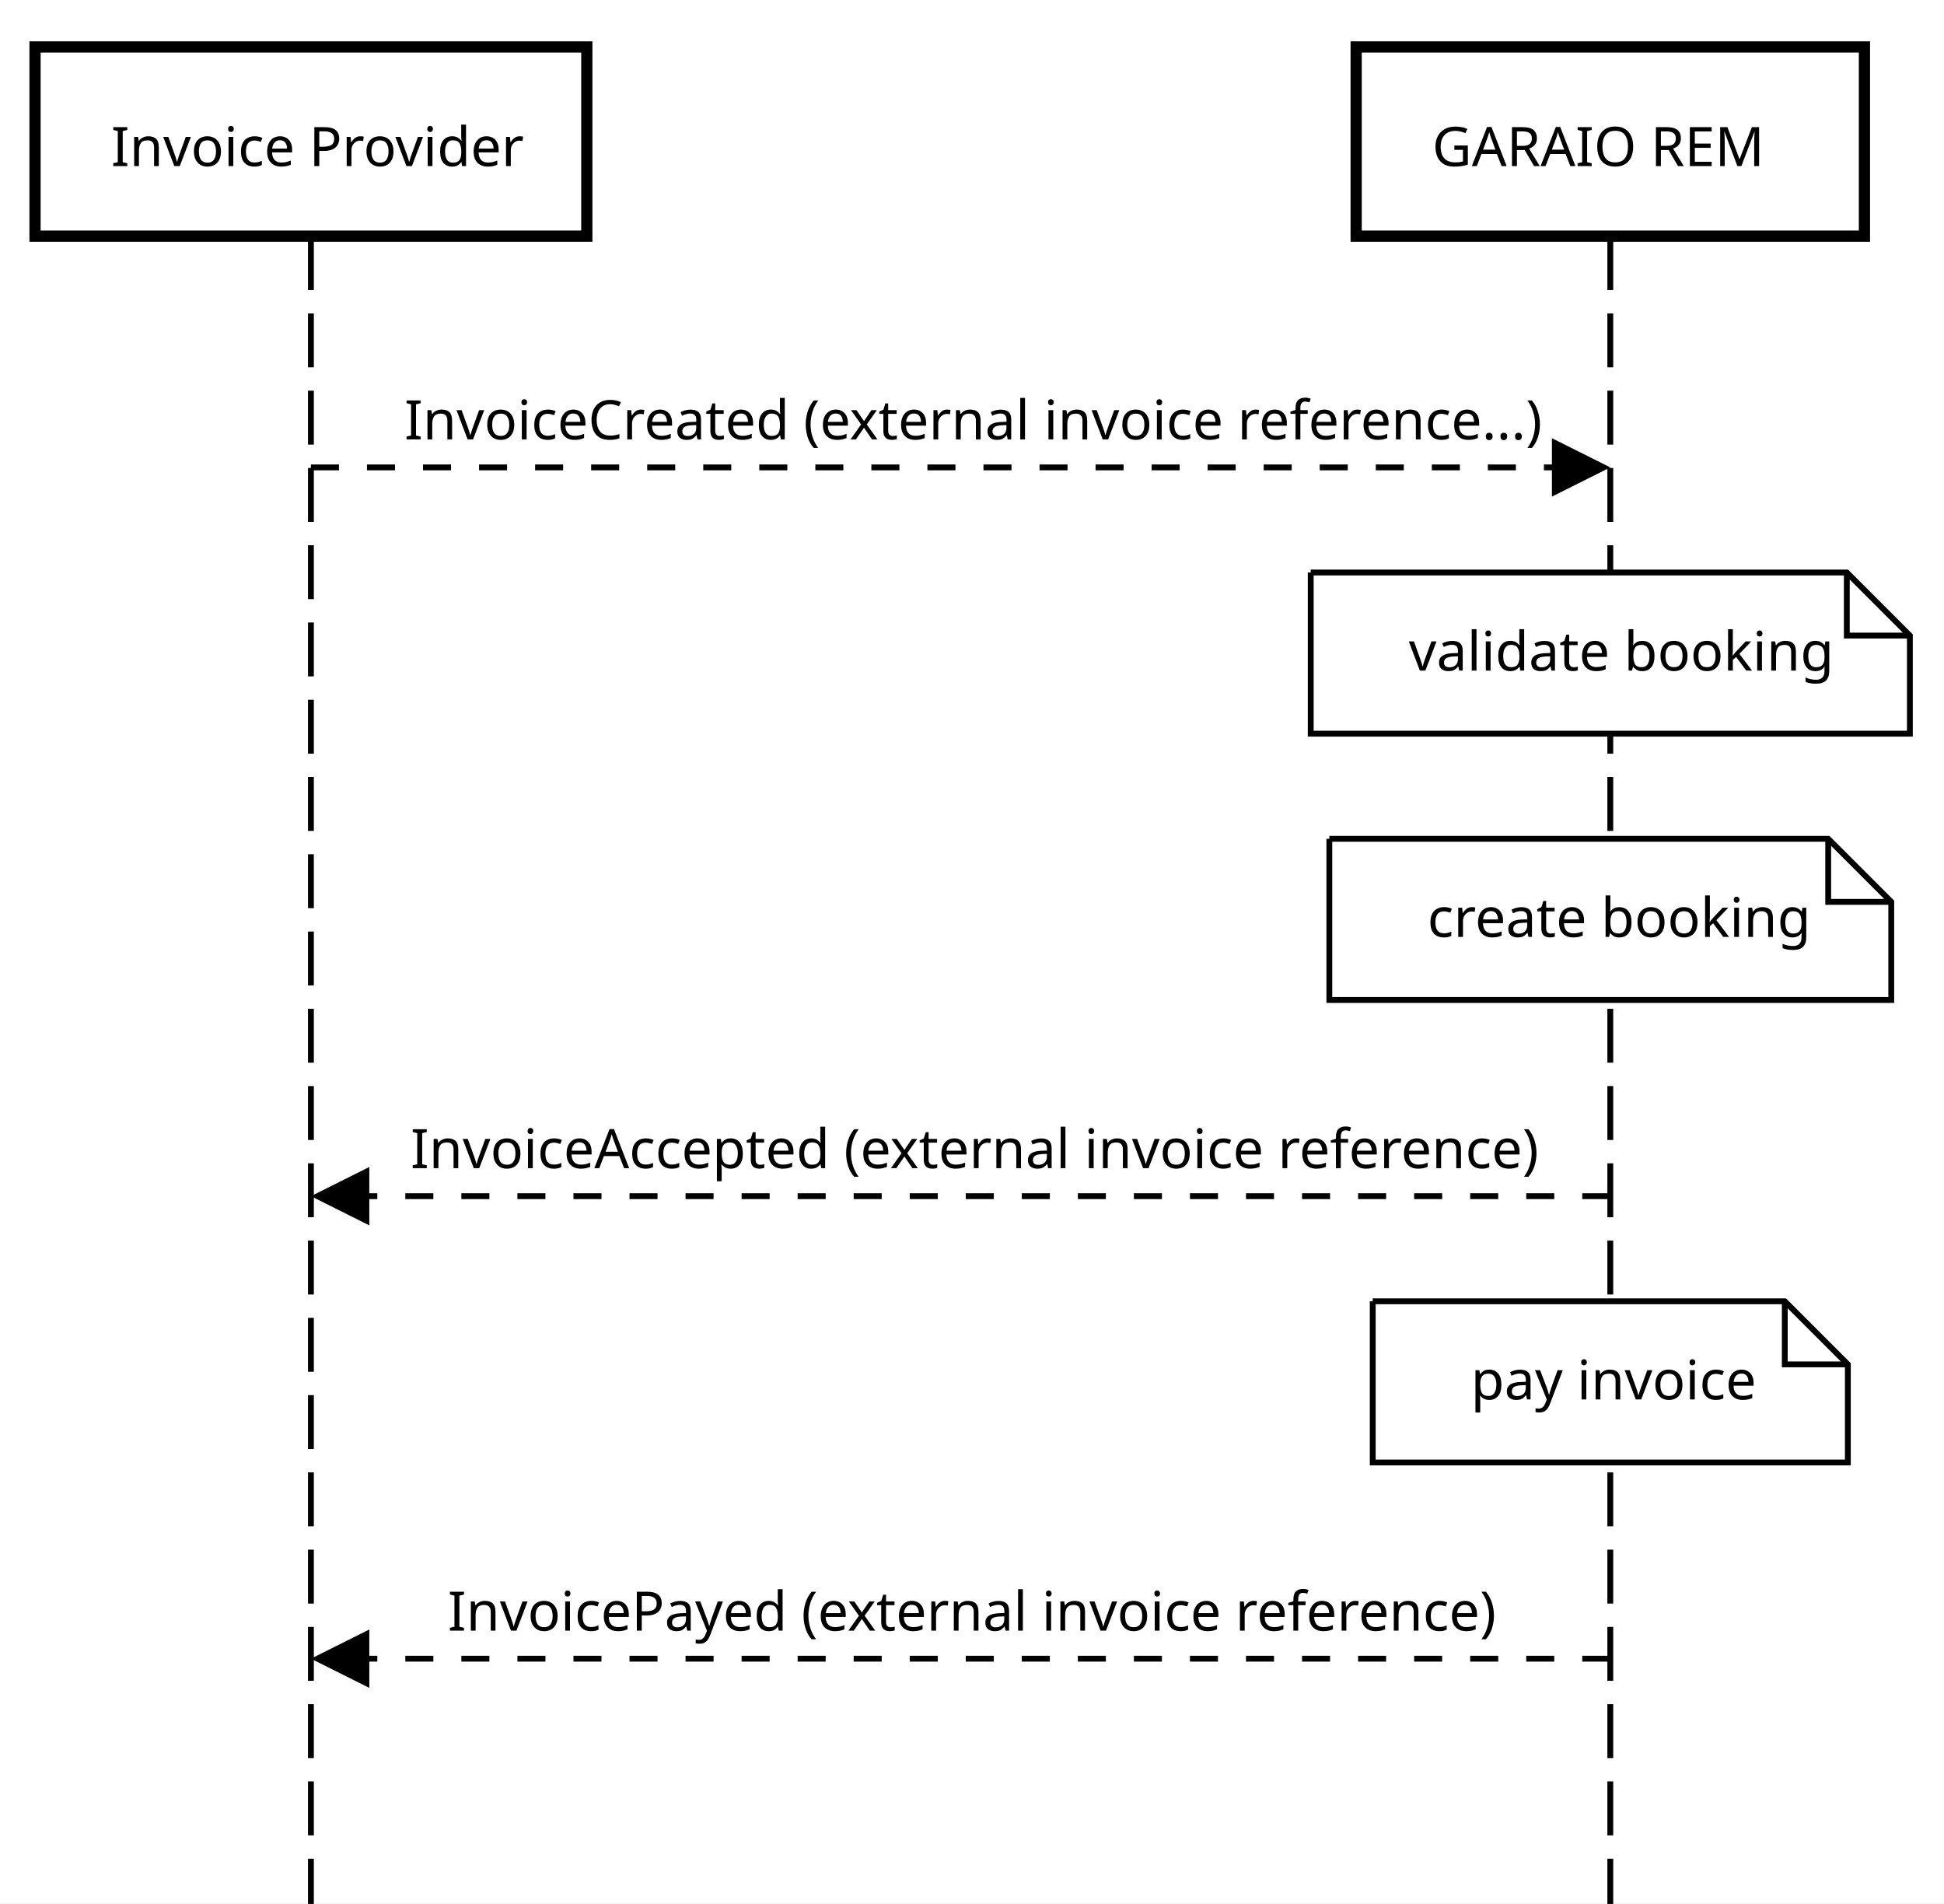
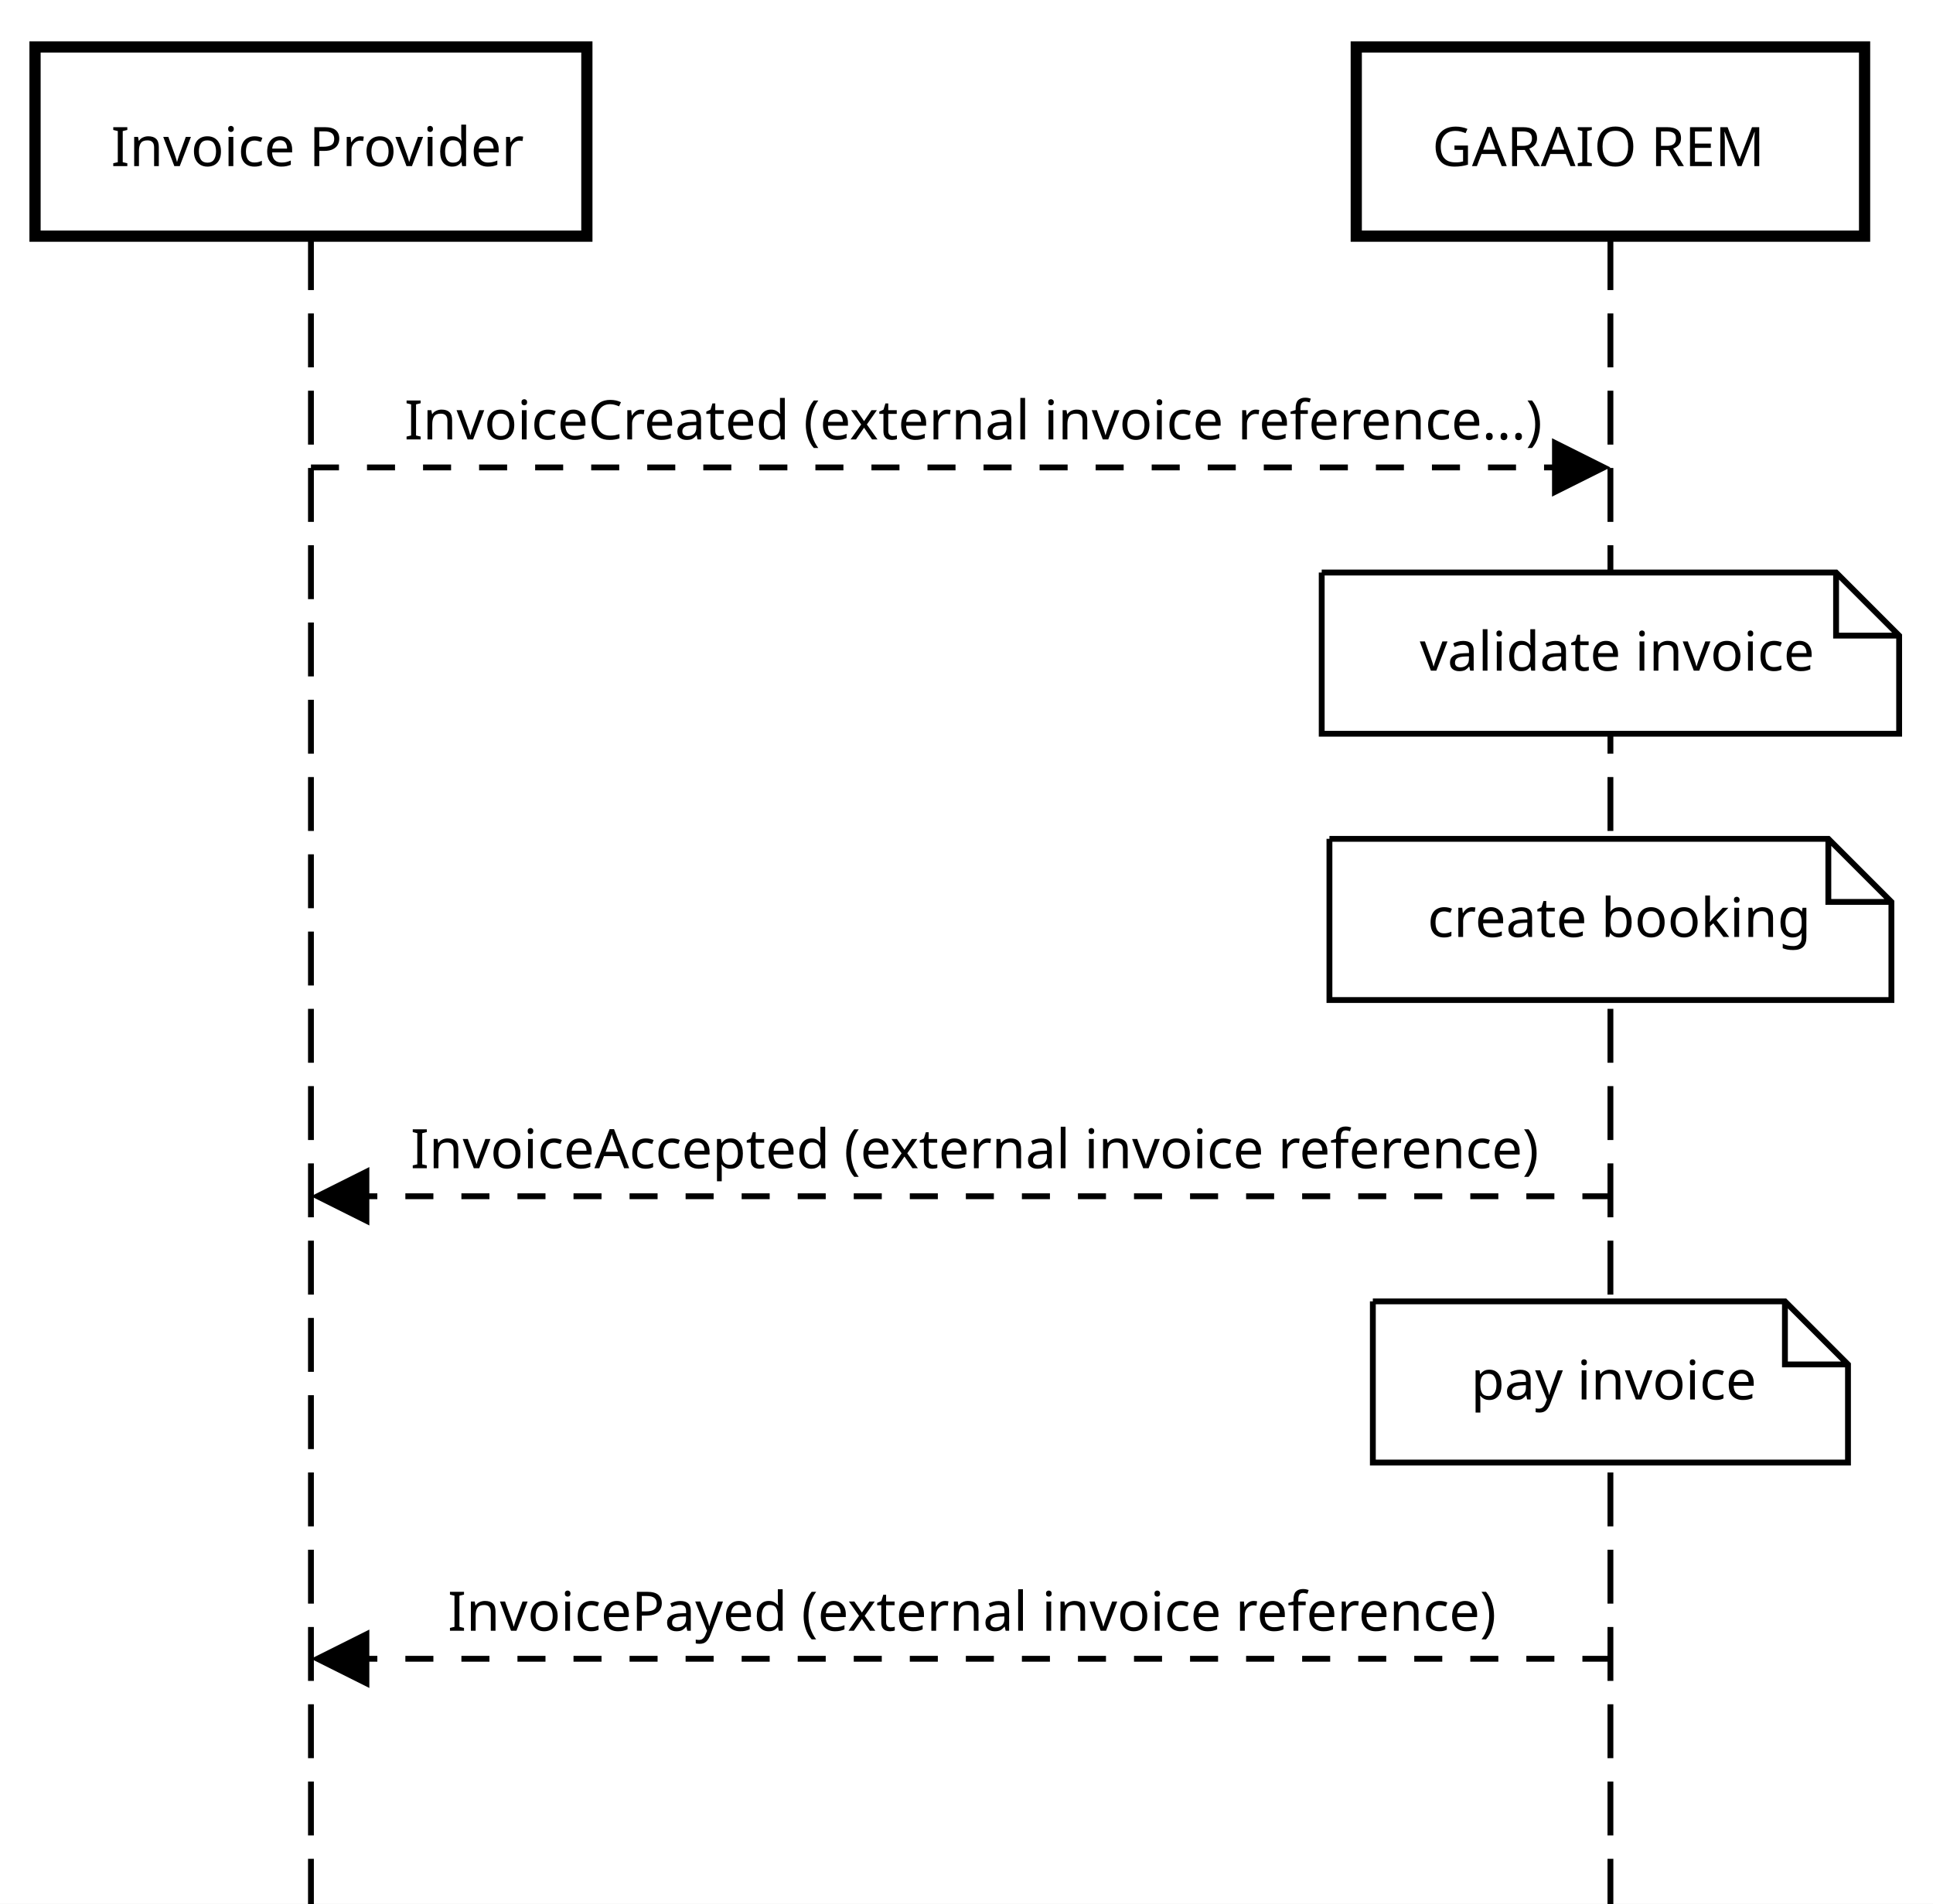
- <svg xmlns="http://www.w3.org/2000/svg" version="1.1" width="523" height="512">
+ <svg xmlns="http://www.w3.org/2000/svg" version="1.1" width="520" height="512">
  <defs />
  <g>
    <g />
    <g />
    <g />
    <g />
    <g />
    <g />
    <g>
-       <rect fill="white" stroke="none" x="0" y="0" width="523" height="512" />
+       <rect fill="white" stroke="none" x="0" y="0" width="520" height="512" />
    </g>
    <g />
    <g>
      <path fill="none" stroke="black" paint-order="fill stroke markers" d=" M 83.649 63.519 L 83.649 512.109" stroke-miterlimit="10" stroke-width="1.571" stroke-dasharray="14.499,6.283" />
      <path fill="none" stroke="black" paint-order="fill stroke markers" d=" M 433.223 63.519 L 433.223 512.109" stroke-miterlimit="10" stroke-width="1.571" stroke-dasharray="14.499,6.283" />
    </g>
    <g>
      <path fill="none" stroke="none" />
      <g>
        <path fill="white" stroke="black" paint-order="fill stroke markers" d=" M 9.424 12.628 L 157.874 12.628 L 157.874 63.519 L 9.424 63.519 L 9.424 12.628 Z" stroke-miterlimit="10" stroke-width="3.016" stroke-dasharray="" />
      </g>
      <g>
        <g />
        <text fill="black" stroke="none" font-family="sans-serif" font-size="11pt" font-style="normal" font-weight="normal" text-decoration="normal" x="29.875" y="44.67" text-anchor="start" dominant-baseline="alphabetic" xml:space="preserve">Invoice Provider</text>
      </g>
      <path fill="none" stroke="none" />
      <g>
        <path fill="white" stroke="black" paint-order="fill stroke markers" d=" M 364.85 12.628 L 501.595 12.628 L 501.595 63.519 L 364.85 63.519 L 364.85 12.628 Z" stroke-miterlimit="10" stroke-width="3.016" stroke-dasharray="" />
      </g>
      <g>
        <g />
        <text fill="black" stroke="none" font-family="sans-serif" font-size="11pt" font-style="normal" font-weight="normal" text-decoration="normal" x="385.3" y="44.67" text-anchor="start" dominant-baseline="alphabetic" xml:space="preserve">GARAIO REM</text>
      </g>
    </g>
    <g>
      <g>
        <g>
          <rect fill="white" stroke="none" x="105.953" y="101.215" width="304.966" height="24.503" />
        </g>
        <text fill="black" stroke="none" font-family="sans-serif" font-size="11pt" font-style="normal" font-weight="normal" text-decoration="normal" x="108.78" y="118.179" text-anchor="start" dominant-baseline="alphabetic" xml:space="preserve">InvoiceCreated (external invoice reference...)</text>
      </g>
      <g>
        <path fill="none" stroke="black" paint-order="fill stroke markers" d=" M 83.649 125.718 L 417.704 125.718" stroke-miterlimit="10" stroke-width="1.571" stroke-dasharray="7.539" />
        <g transform="translate(433.2227,125.7182) translate(-433.2227,-125.7182)">
          <path fill="black" stroke="none" paint-order="stroke fill markers" d=" M 417.516 117.865 L 433.223 125.718 L 417.516 133.572 Z" />
        </g>
      </g>
-       <path fill="white" stroke="black" paint-order="fill stroke markers" d=" M 352.628 153.991 L 496.853 153.991 L 513.817 170.954 L 513.817 197.342 L 352.628 197.342 L 352.628 153.991 M 496.853 153.991 L 496.853 170.954 L 513.817 170.954" stroke-miterlimit="10" stroke-width="1.571" stroke-dasharray="" />
+       <path fill="white" stroke="black" paint-order="fill stroke markers" d=" M 355.555 153.991 L 493.927 153.991 L 510.891 170.954 L 510.891 197.342 L 355.555 197.342 L 355.555 153.991 M 493.927 153.991 L 493.927 170.954 L 510.891 170.954" stroke-miterlimit="10" stroke-width="1.571" stroke-dasharray="" />
      <g>
-         <text fill="black" stroke="none" font-family="sans-serif" font-size="11pt" font-style="normal" font-weight="normal" text-decoration="normal" x="379.016" y="180.378" text-anchor="start" dominant-baseline="alphabetic" xml:space="preserve">validate booking</text>
+         <text fill="black" stroke="none" font-family="sans-serif" font-size="11pt" font-style="normal" font-weight="normal" text-decoration="normal" x="381.942" y="180.378" text-anchor="start" dominant-baseline="alphabetic" xml:space="preserve">validate invoice</text>
      </g>
      <path fill="white" stroke="black" paint-order="fill stroke markers" d=" M 357.635 225.614 L 491.847 225.614 L 508.811 242.578 L 508.811 268.965 L 357.635 268.965 L 357.635 225.614 M 491.847 225.614 L 491.847 242.578 L 508.811 242.578" stroke-miterlimit="10" stroke-width="1.571" stroke-dasharray="" />
      <g>
        <text fill="black" stroke="none" font-family="sans-serif" font-size="11pt" font-style="normal" font-weight="normal" text-decoration="normal" x="384.022" y="252.002" text-anchor="start" dominant-baseline="alphabetic" xml:space="preserve">create booking</text>
      </g>
      <g>
        <g>
          <rect fill="white" stroke="none" x="107.615" y="297.238" width="301.641" height="24.503" />
        </g>
        <text fill="black" stroke="none" font-family="sans-serif" font-size="11pt" font-style="normal" font-weight="normal" text-decoration="normal" x="110.443" y="314.201" text-anchor="start" dominant-baseline="alphabetic" xml:space="preserve">InvoiceAccepted (external invoice reference)</text>
      </g>
      <g>
        <path fill="none" stroke="black" paint-order="fill stroke markers" d=" M 433.223 321.741 L 99.167 321.741" stroke-miterlimit="10" stroke-width="1.571" stroke-dasharray="7.539" />
        <g transform="translate(83.64899,321.7407) translate(-83.64899,-321.7407)">
          <path fill="black" stroke="none" paint-order="stroke fill markers" d=" M 99.356 313.887 L 83.649 321.741 L 99.356 329.594 Z" />
        </g>
      </g>
      <path fill="white" stroke="black" paint-order="fill stroke markers" d=" M 369.313 350.013 L 480.169 350.013 L 497.132 366.977 L 497.132 393.364 L 369.313 393.364 L 369.313 350.013 M 480.169 350.013 L 480.169 366.977 L 497.132 366.977" stroke-miterlimit="10" stroke-width="1.571" stroke-dasharray="" />
      <g>
        <text fill="black" stroke="none" font-family="sans-serif" font-size="11pt" font-style="normal" font-weight="normal" text-decoration="normal" x="395.701" y="376.401" text-anchor="start" dominant-baseline="alphabetic" xml:space="preserve">pay invoice</text>
      </g>
      <g>
        <g>
          <rect fill="white" stroke="none" x="117.62" y="421.637" width="281.631" height="24.503" />
        </g>
        <text fill="black" stroke="none" font-family="sans-serif" font-size="11pt" font-style="normal" font-weight="normal" text-decoration="normal" x="120.448" y="438.6" text-anchor="start" dominant-baseline="alphabetic" xml:space="preserve">InvoicePayed (external invoice reference)</text>
      </g>
      <g>
        <path fill="none" stroke="black" paint-order="fill stroke markers" d=" M 433.223 446.14 L 99.167 446.14" stroke-miterlimit="10" stroke-width="1.571" stroke-dasharray="7.539" />
        <g transform="translate(83.64899,446.1395) translate(-83.64899,-446.1395)">
          <path fill="black" stroke="none" paint-order="stroke fill markers" d=" M 99.356 438.286 L 83.649 446.14 L 99.356 453.993 Z" />
        </g>
      </g>
    </g>
    <g />
    <g />
  </g>
</svg>
